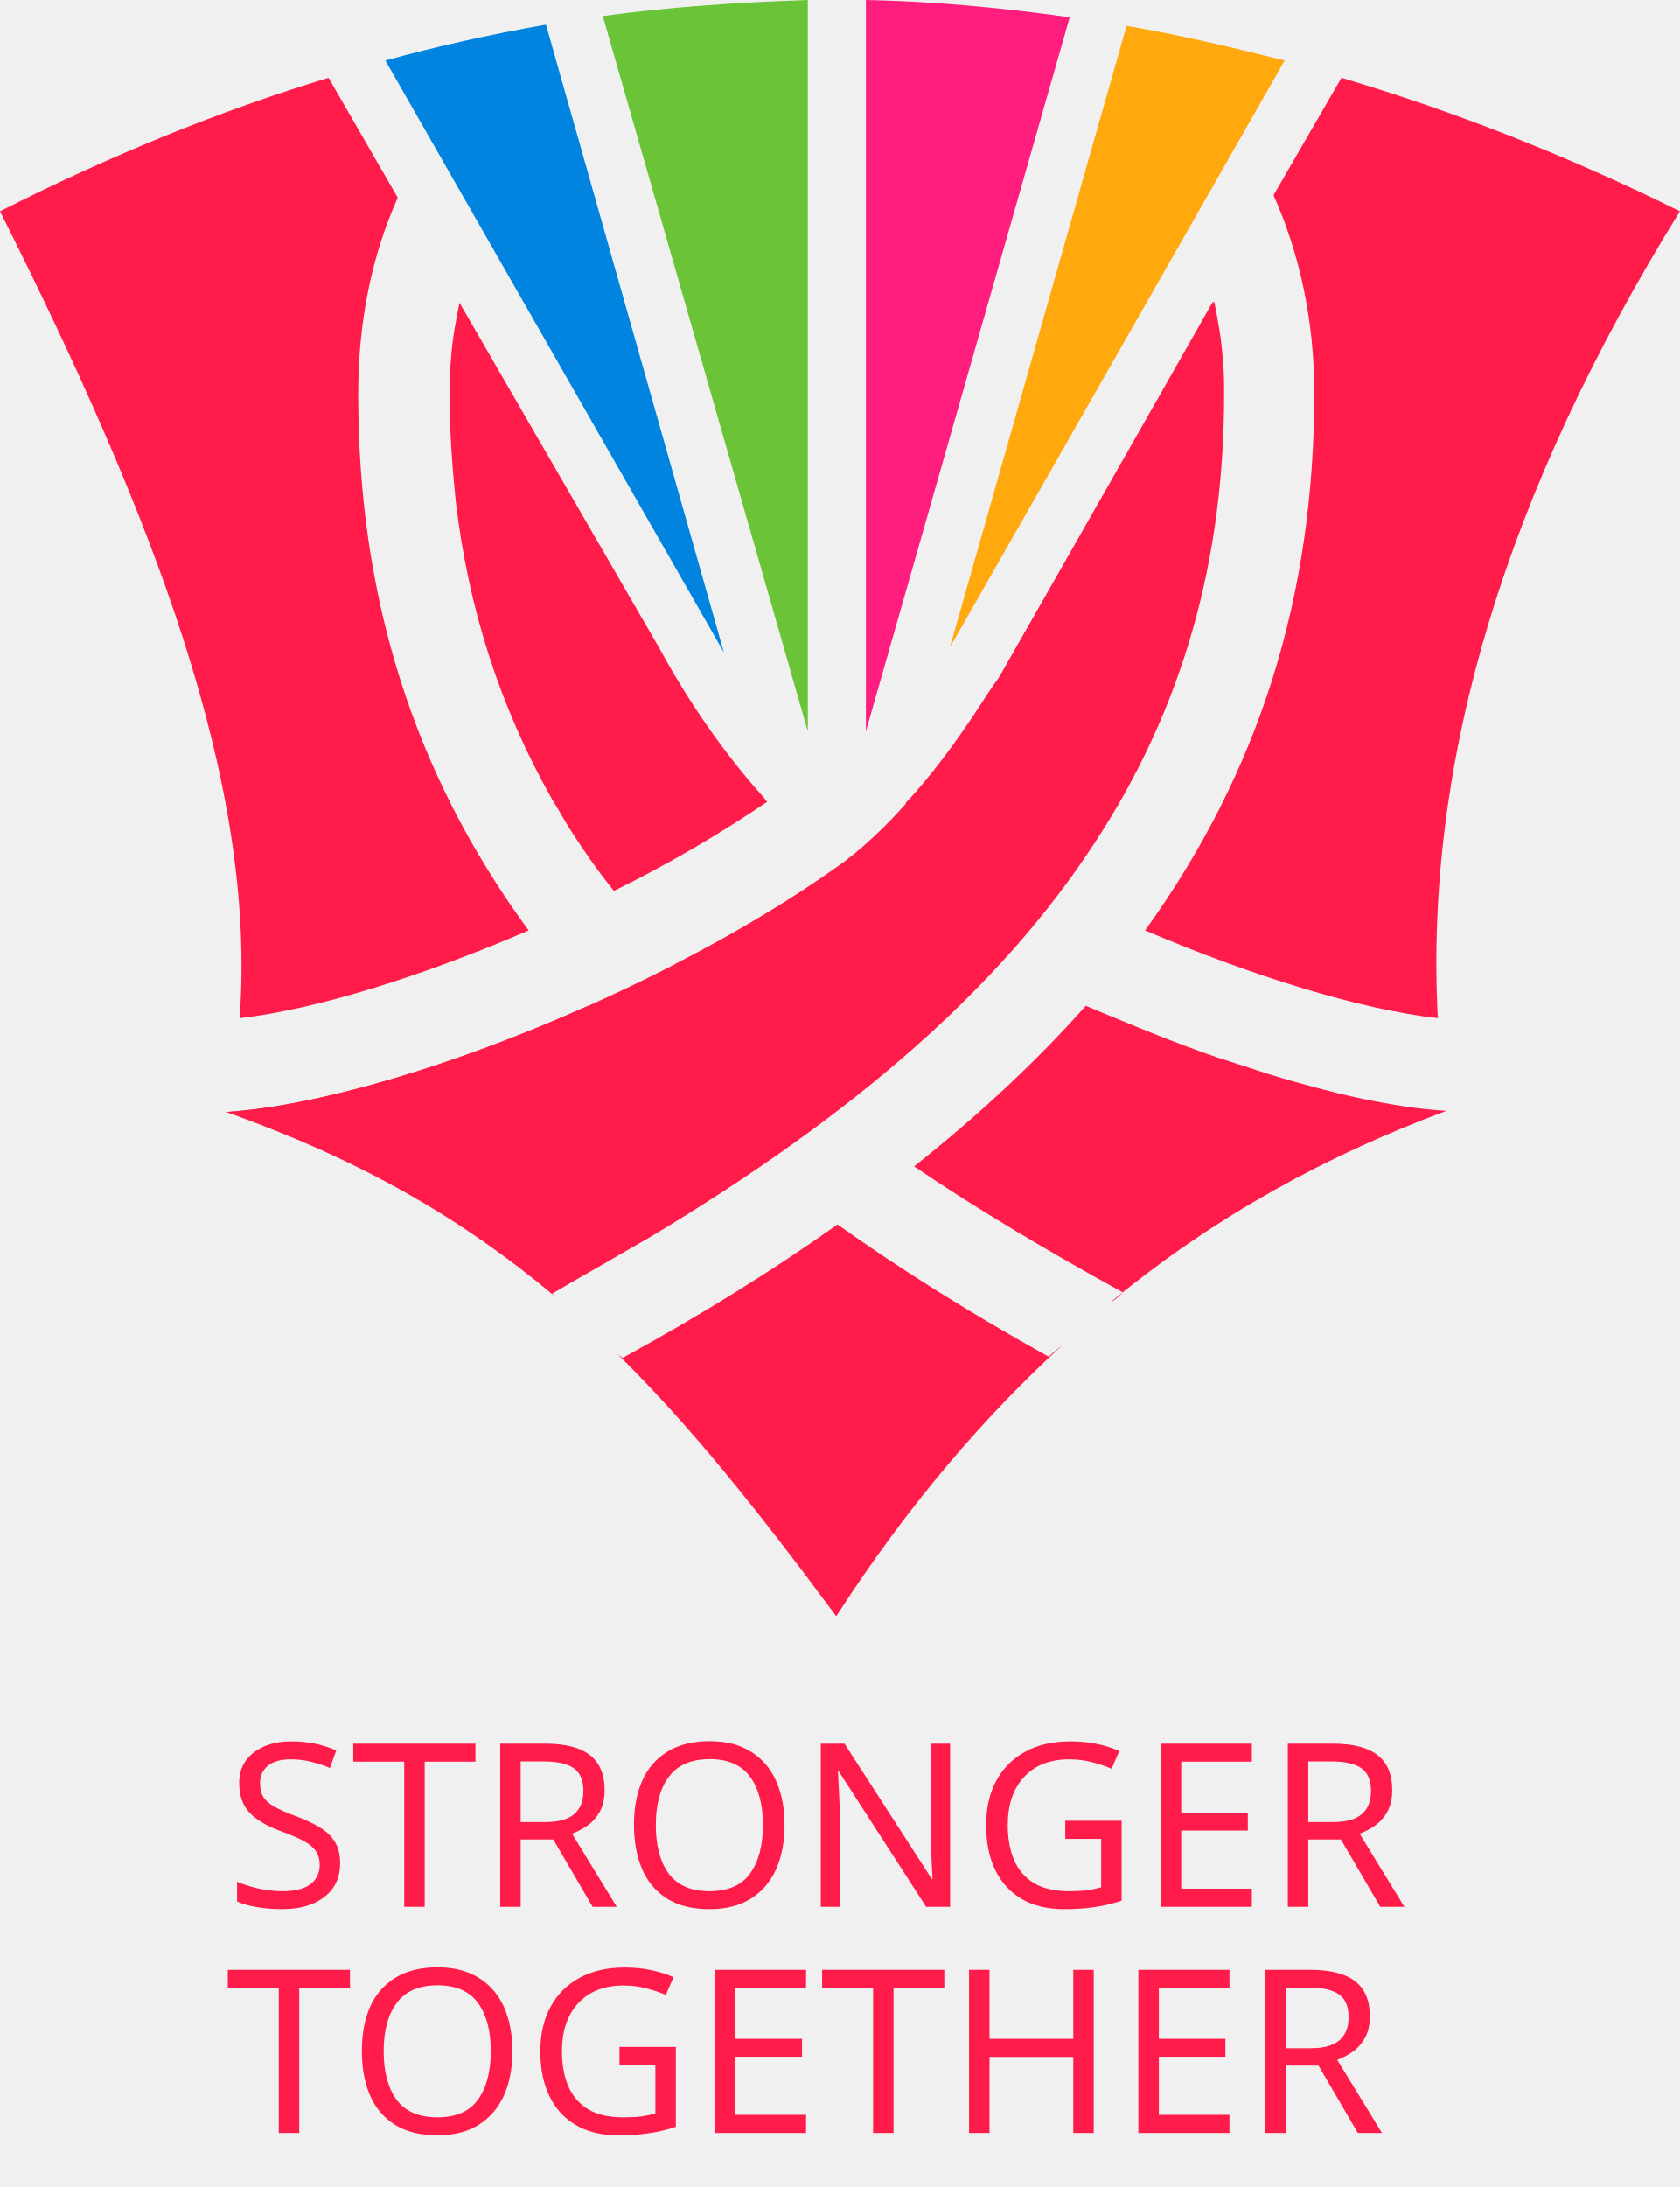
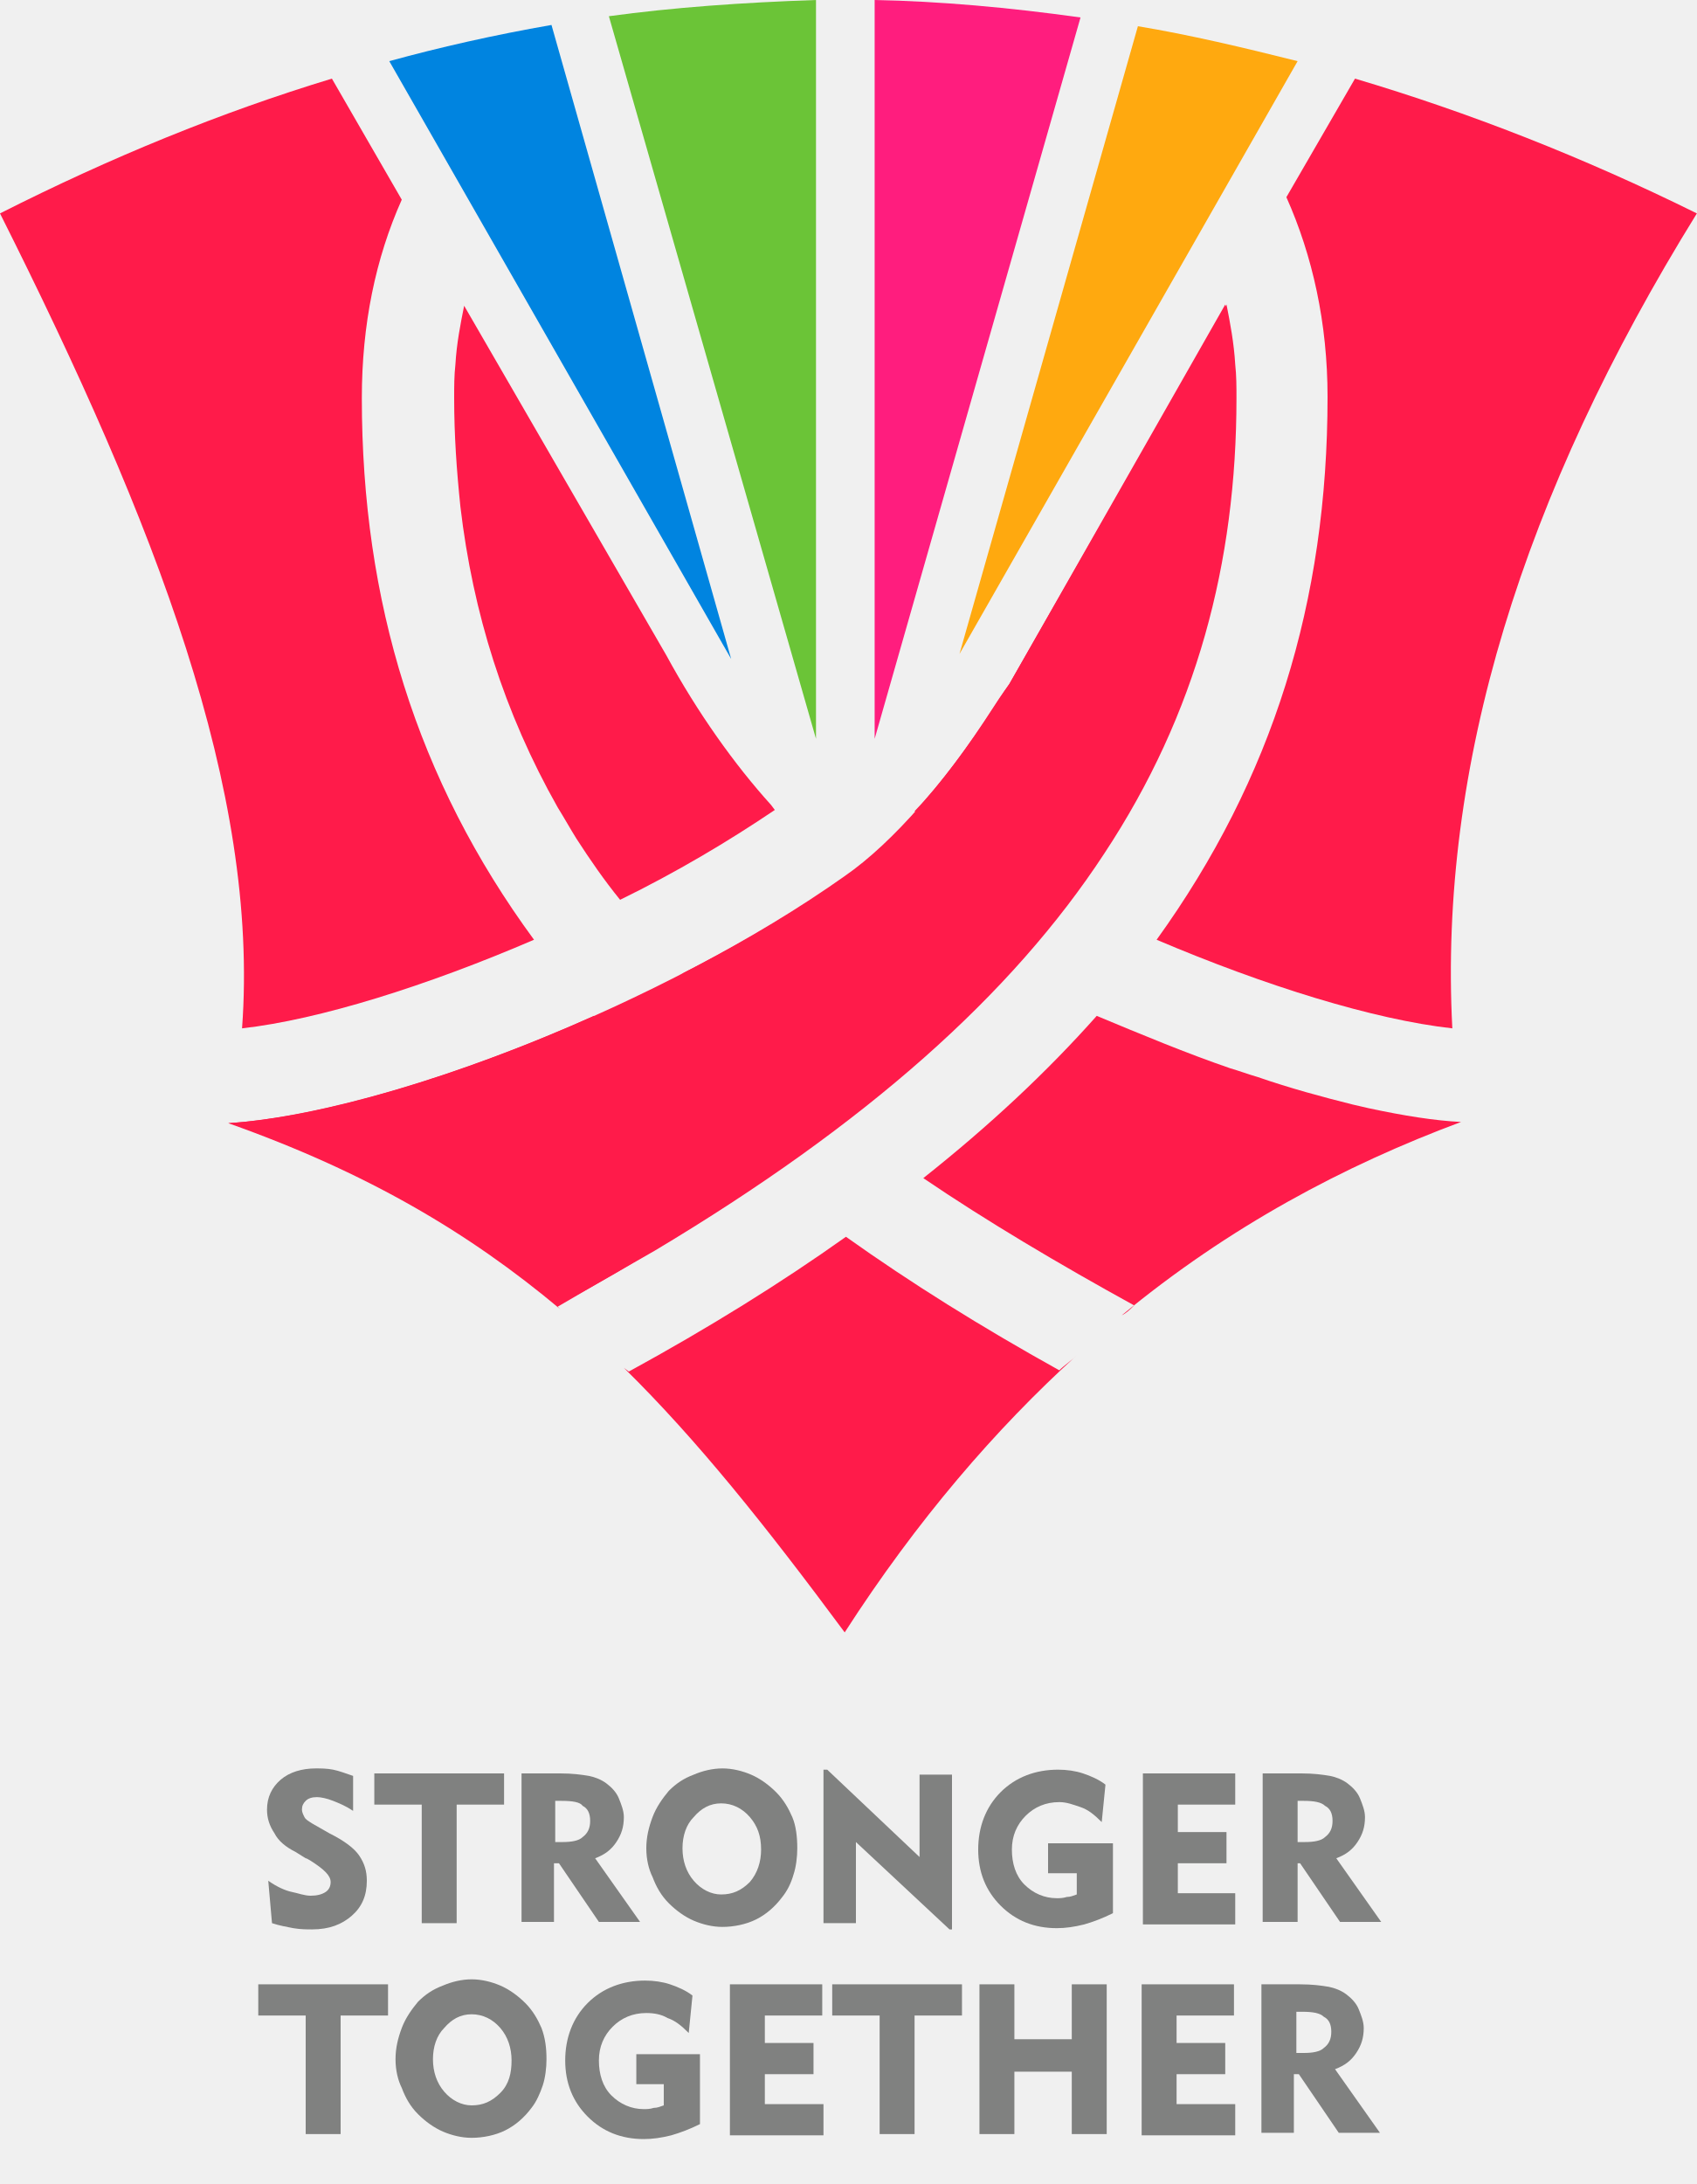
- <svg xmlns="http://www.w3.org/2000/svg" version="1.1" id="Layer_1" x="0px" y="0px" viewBox="0 0 136 177" style="enable-background:new 0 0 136 177;" xml:space="preserve">
+ <svg xmlns="http://www.w3.org/2000/svg" version="1.1" id="Layer_1" x="0px" y="0px" viewBox="0 0 136 175" style="enable-background:new 0 0 136 175;" xml:space="preserve">
  <style type="text/css">
- 	.st0{fill:#FF1B4A;}
- 	.st1{font-family:'Geometric415BT-BlackA';}
- 	.st2{font-size:18.498px;}
- 	.st3{fill:none;}
- 	.st4{fill:#FFFFFF;}
- 	.st5{fill:#0084E0;}
- 	.st6{fill:#6BC437;}
- 	.st7{fill:#FF1D7E;}
- 	.st8{fill:#FFA90F;}
+ 	.st0{fill:#808180;}
+ 	.st1{fill:none;}
+ 	.st2{fill:#FF1B4A;}
+ 	.st3{fill:#FFFFFF;}
+ 	.st4{fill:#0084E0;}
+ 	.st5{fill:#6BC437;}
+ 	.st6{fill:#FF1D7E;}
+ 	.st7{fill:#FFA90F;}
</style>
  <g>
    <g>
-       <text transform="matrix(1 0 0 1 18.2563 154.3252)">
-         <tspan x="0" y="0" class="st0 st1 st2">STRONGER</tspan>
-         <tspan x="0" y="18.3" class="st0 st1 st2">TOGETHER</tspan>
-       </text>
+       <g>
+         <path class="st0" d="M21.5,150.7c0.7,0.5,1.4,0.8,1.9,0.9s1,0.3,1.5,0.3c0.5,0,0.9-0.1,1.2-0.3c0.3-0.2,0.4-0.5,0.4-0.8     c0-0.5-0.5-1-1.6-1.7c-0.2-0.1-0.3-0.2-0.4-0.2l-0.8-0.5c-0.8-0.4-1.4-0.9-1.7-1.5c-0.4-0.6-0.6-1.2-0.6-1.9c0-1,0.4-1.8,1.1-2.4     c0.7-0.6,1.7-0.9,2.8-0.9c0.4,0,0.9,0,1.4,0.1c0.5,0.1,1,0.3,1.6,0.5v2.8c-0.6-0.4-1.1-0.6-1.6-0.8c-0.5-0.2-1-0.3-1.3-0.3     c-0.4,0-0.7,0.1-0.9,0.3c-0.2,0.2-0.3,0.4-0.3,0.7c0,0.2,0.1,0.4,0.2,0.6c0.1,0.2,0.3,0.3,0.6,0.5l1.4,0.8c1.2,0.6,2,1.2,2.4,1.8     c0.4,0.6,0.6,1.2,0.6,2c0,1.2-0.4,2.1-1.2,2.8c-0.8,0.7-1.8,1.1-3.2,1.1c-0.4,0-0.9,0-1.5-0.1c-0.5-0.1-1.1-0.2-1.7-0.4     L21.5,150.7z" />
+         <path class="st0" d="M33.8,154.1v-9.5H30v-2.5h10.4v2.5h-3.8v9.5H33.8z" />
+         <path class="st0" d="M41.8,154.1v-12h3.1c1,0,1.7,0.1,2.3,0.2c0.5,0.1,1,0.3,1.4,0.6c0.4,0.3,0.8,0.7,1,1.2     c0.2,0.5,0.4,1,0.4,1.5c0,0.8-0.2,1.4-0.6,2s-0.9,1-1.7,1.3l3.6,5.1h-3.3l-3.2-4.7h-0.4v4.7H41.8z M45,144.3h-0.5v3.3h0.6     c0.7,0,1.3-0.1,1.6-0.4c0.4-0.3,0.6-0.7,0.6-1.3c0-0.6-0.2-1-0.6-1.2C46.5,144.4,45.9,144.3,45,144.3z" />
+         <path class="st0" d="M51.8,148.1c0-0.9,0.2-1.7,0.5-2.5s0.8-1.5,1.3-2.1c0.6-0.6,1.2-1,2-1.3c0.7-0.3,1.5-0.5,2.3-0.5     c0.8,0,1.6,0.2,2.3,0.5c0.7,0.3,1.4,0.8,2,1.4c0.6,0.6,1,1.3,1.3,2s0.4,1.6,0.4,2.5c0,0.7-0.1,1.5-0.3,2.1     c-0.2,0.7-0.5,1.3-0.9,1.8c-0.6,0.8-1.3,1.4-2.1,1.8c-0.8,0.4-1.8,0.6-2.7,0.6c-0.8,0-1.6-0.2-2.3-0.5c-0.7-0.3-1.4-0.8-2-1.4     c-0.6-0.6-1-1.3-1.3-2.1C52,149.8,51.8,149,51.8,148.1z M54.7,148.1c0,1,0.3,1.9,0.9,2.6c0.6,0.7,1.4,1.1,2.2,1.1     c0.9,0,1.6-0.3,2.3-1c0.6-0.7,0.9-1.6,0.9-2.6c0-1.1-0.3-1.9-0.9-2.6s-1.4-1.1-2.3-1.1c-0.9,0-1.6,0.4-2.2,1.1     C55,146.2,54.7,147.1,54.7,148.1z" />
+         <path class="st0" d="M66,154.1v-12.3h0.3l7.4,7v-6.6h2.6v12.4h-0.2l-7.5-7v6.5H66z" />
+         <path class="st0" d="M89.2,147.5v5.8c-0.8,0.4-1.6,0.7-2.3,0.9c-0.8,0.2-1.5,0.3-2.2,0.3c-1.8,0-3.3-0.6-4.5-1.8     c-1.2-1.2-1.8-2.7-1.8-4.5c0-1.8,0.6-3.4,1.8-4.6s2.8-1.8,4.6-1.8c0.7,0,1.4,0.1,2,0.3c0.6,0.2,1.3,0.5,1.8,0.9l-0.3,3     c-0.6-0.6-1.1-1-1.7-1.2s-1.1-0.4-1.7-0.4c-1.1,0-2,0.4-2.7,1.1s-1.1,1.6-1.1,2.7c0,1.1,0.3,2.1,1,2.8s1.6,1.1,2.6,1.1     c0.2,0,0.5,0,0.8-0.1c0.3,0,0.5-0.1,0.8-0.2v-1.7h-2.3v-2.4H89.2z" />
+         <path class="st0" d="M91.6,154.1v-12H99v2.5h-4.6v2.2h3.9v2.5h-3.9v2.4H99v2.5H91.6z" />
+         <path class="st0" d="M101.2,154.1v-12h3.1c1,0,1.7,0.1,2.3,0.2c0.5,0.1,1,0.3,1.4,0.6c0.4,0.3,0.8,0.7,1,1.2     c0.2,0.5,0.4,1,0.4,1.5c0,0.8-0.2,1.4-0.6,2s-0.9,1-1.7,1.3l3.6,5.1h-3.3l-3.2-4.7H104v4.7H101.2z M104.5,144.3H104v3.3h0.6     c0.7,0,1.3-0.1,1.6-0.4c0.4-0.3,0.6-0.7,0.6-1.3c0-0.6-0.2-1-0.6-1.2C105.9,144.4,105.3,144.3,104.5,144.3z" />
+         <path class="st0" d="M24.5,171v-9.5h-3.8V159h10.4v2.5h-3.8v9.5H24.5z" />
+         <path class="st0" d="M31.7,165c0-0.9,0.2-1.7,0.5-2.5c0.3-0.8,0.8-1.5,1.3-2.1c0.6-0.6,1.2-1,2-1.3c0.7-0.3,1.5-0.5,2.3-0.5     c0.8,0,1.6,0.2,2.3,0.5c0.7,0.3,1.4,0.8,2,1.4c0.6,0.6,1,1.3,1.3,2c0.3,0.8,0.4,1.6,0.4,2.5c0,0.7-0.1,1.5-0.3,2.1     s-0.5,1.3-0.9,1.8c-0.6,0.8-1.3,1.4-2.1,1.8s-1.8,0.6-2.7,0.6c-0.8,0-1.6-0.2-2.3-0.5c-0.7-0.3-1.4-0.8-2-1.4     c-0.6-0.6-1-1.3-1.3-2.1C31.9,166.7,31.7,165.9,31.7,165z M34.7,165c0,1,0.3,1.9,0.9,2.6c0.6,0.7,1.4,1.1,2.2,1.1     c0.9,0,1.6-0.3,2.3-1s0.9-1.6,0.9-2.6c0-1-0.3-1.9-0.9-2.6s-1.4-1.1-2.3-1.1c-0.9,0-1.6,0.4-2.2,1.1C35,163.1,34.7,164,34.7,165z     " />
+         <path class="st0" d="M56.1,164.4v5.8c-0.8,0.4-1.6,0.7-2.3,0.9c-0.8,0.2-1.5,0.3-2.2,0.3c-1.8,0-3.3-0.6-4.5-1.8     c-1.2-1.2-1.8-2.7-1.8-4.5c0-1.8,0.6-3.4,1.8-4.6s2.8-1.8,4.6-1.8c0.7,0,1.4,0.1,2,0.3c0.6,0.2,1.3,0.5,1.8,0.9l-0.3,3     c-0.6-0.6-1.1-1-1.7-1.2c-0.5-0.3-1.1-0.4-1.7-0.4c-1.1,0-2,0.4-2.7,1.1s-1.1,1.6-1.1,2.7c0,1.1,0.3,2.1,1,2.8s1.6,1.1,2.6,1.1     c0.2,0,0.5,0,0.8-0.1c0.3,0,0.5-0.1,0.8-0.2v-1.7H51v-2.4H56.1z" />
+         <path class="st0" d="M58.5,171v-12h7.4v2.5h-4.6v2.2h3.9v2.5h-3.9v2.4h4.7v2.5H58.5z" />
+         <path class="st0" d="M70.5,171v-9.5h-3.8V159h10.4v2.5h-3.8v9.5H70.5z" />
+         <path class="st0" d="M78.5,171v-12h2.8v4.4h4.6V159h2.8v12h-2.8v-5h-4.6v5H78.5z" />
+         <path class="st0" d="M91.5,171v-12h7.4v2.5h-4.6v2.2h3.9v2.5h-3.9v2.4h4.7v2.5H91.5z" />
+         <path class="st0" d="M101.1,171v-12h3.1c1,0,1.7,0.1,2.3,0.2c0.5,0.1,1,0.3,1.4,0.6c0.4,0.3,0.8,0.7,1,1.2c0.2,0.5,0.4,1,0.4,1.5     c0,0.8-0.2,1.4-0.6,2s-0.9,1-1.7,1.3l3.6,5.1h-3.3l-3.2-4.7h-0.4v4.7H101.1z M104.4,161.2h-0.5v3.3h0.6c0.7,0,1.3-0.1,1.6-0.4     c0.4-0.3,0.6-0.7,0.6-1.3c0-0.6-0.2-1-0.6-1.2C105.8,161.3,105.2,161.2,104.4,161.2z" />
+       </g>
    </g>
  </g>
  <g>
    <g>
-       <path class="st3" d="M52.4,100.2c16.9-10.1,28.6-20.5,36-31.8C81.1,79.6,69.4,90.1,52.4,100.2z" />
-       <path class="st3" d="M87.8,8.5c0.9,0.7,1.9,1.4,2.7,2.2C89.6,9.9,88.7,9.2,87.8,8.5z" />
-       <path class="st3" d="M18.3,90C18.3,90,18.3,90,18.3,90C18.3,90,18.3,90,18.3,90C18.3,90,18.3,90,18.3,90z" />
-       <path class="st3" d="M45.4,104.2C45.4,104.2,45.4,104.2,45.4,104.2c2.5-1.3,4.8-2.7,7.1-4C50.2,101.5,47.8,102.9,45.4,104.2    C45.4,104.2,45.4,104.2,45.4,104.2z" />
-       <path class="st3" d="M91.8,11.9c0.8,0.9,1.6,1.8,2.4,2.9C93.4,13.8,92.6,12.8,91.8,11.9z" />
+       <path class="st1" d="M52.4,100.2c16.9-10.1,28.6-20.5,36-31.8C81.1,79.6,69.4,90.1,52.4,100.2z" />
+       <path class="st1" d="M87.8,8.5c0.9,0.7,1.9,1.4,2.7,2.2C89.6,9.9,88.7,9.2,87.8,8.5z" />
+       <path class="st1" d="M18.3,90C18.3,90,18.3,90,18.3,90C18.3,90,18.3,90,18.3,90C18.3,90,18.3,90,18.3,90z" />
+       <path class="st1" d="M45.4,104.2C45.4,104.2,45.4,104.2,45.4,104.2c2.5-1.3,4.8-2.7,7.1-4C50.2,101.5,47.8,102.9,45.4,104.2    C45.4,104.2,45.4,104.2,45.4,104.2z" />
+       <path class="st1" d="M91.8,11.9c0.8,0.9,1.6,1.8,2.4,2.9C93.4,13.8,92.6,12.8,91.8,11.9z" />
    </g>
    <g>
-       <path class="st3" d="M49.3,44c-0.4-1.1-0.9-2.2-1.2-3.3C48.4,41.8,48.8,42.9,49.3,44z" />
-       <path class="st3" d="M47.3,38.2c-0.2-0.8-0.4-1.6-0.6-2.5C46.8,36.6,47,37.4,47.3,38.2z" />
-       <path class="st3" d="M50.4,46.8c-0.3-0.7-0.6-1.4-0.9-2.1C49.8,45.4,50.1,46.1,50.4,46.8z" />
-       <path class="st3" d="M112.1,91.3c1.7-0.6,3.4-1.1,5.1-1.4c0,0,0,0,0,0C115.5,90.3,113.8,90.8,112.1,91.3z" />
-       <path class="st3" d="M55.6,79.1c4.4,4.6,9.7,9.2,15.9,13.6C65.3,88.3,60.1,83.8,55.6,79.1z" />
-       <path class="st3" d="M90.1,104.2C90.1,104.2,90.1,104.2,90.1,104.2c-6.9-3.8-13.1-7.6-18.5-11.5C77,96.6,83.2,100.4,90.1,104.2z" />
-       <path class="st3" d="M111.5,91.6c0.2-0.1,0.4-0.1,0.5-0.2C111.9,91.4,111.7,91.5,111.5,91.6z" />
+       <path class="st1" d="M49.3,44c-0.4-1.1-0.9-2.2-1.2-3.3C48.4,41.8,48.8,42.9,49.3,44z" />
+       <path class="st1" d="M47.3,38.2c-0.2-0.8-0.4-1.6-0.6-2.5C46.8,36.6,47,37.4,47.3,38.2z" />
+       <path class="st1" d="M50.4,46.8c-0.3-0.7-0.6-1.4-0.9-2.1C49.8,45.4,50.1,46.1,50.4,46.8z" />
+       <path class="st1" d="M112.1,91.3c1.7-0.6,3.4-1.1,5.1-1.4h0C115.5,90.3,113.8,90.8,112.1,91.3z" />
+       <path class="st1" d="M55.6,79.1c4.4,4.6,9.7,9.2,15.9,13.6C65.3,88.3,60.1,83.8,55.6,79.1z" />
+       <path class="st1" d="M90.1,104.2L90.1,104.2c-6.9-3.8-13.1-7.6-18.5-11.5C77,96.6,83.2,100.4,90.1,104.2z" />
+       <path class="st1" d="M111.5,91.6c0.2-0.1,0.4-0.1,0.5-0.2C111.9,91.4,111.7,91.5,111.5,91.6z" />
      <g>
-         <path class="st0" d="M80.9,78c-0.9-0.4-1.7-0.9-2.6-1.3c-1.2-0.6-2.4-1.3-3.5-2c-2.5-1.5-4.9-3-7-4.5c-3.9,2.8-8.4,5.4-13.1,7.8     c0.3,0.4,0.7,0.7,1,1.1c3.5,3.7,7.5,7.2,12.1,10.7C72.8,86,77.2,82,80.9,78z" />
-         <path class="st0" d="M109.7,88.8c-0.4-0.1-0.9-0.2-1.3-0.3c-2.4-0.6-5-1.3-7.6-2.2c-0.7-0.2-1.5-0.5-2.2-0.7     c-3.5-1.2-7.1-2.7-10.7-4.2c-4,4.5-8.6,8.8-13.9,13c5,3.4,10.9,6.9,16.9,10.2c-0.3,0.3-0.6,0.6-1,0.8c8.6-7.1,17.8-12,27.2-15.5     h0C115,89.8,112.5,89.4,109.7,88.8z" />
-         <path class="st0" d="M84.9,109.8c-6.3-3.5-11.9-7-17.1-10.7c-5.2,3.7-11,7.3-17.4,10.8l-0.4-0.3c5.9,5.8,11.4,12.7,17.7,21.2     c5.8-9,12.1-16.3,18.6-22.2C85.9,109,85.3,109.4,84.9,109.8z" />
-         <path class="st0" d="M52.4,100.2c3.2-1.9,6.2-3.8,9-5.8c-5.3-4.2-9.9-8.5-13.8-13c-10.7,4.8-21.8,8.1-29.3,8.6h0     c11,3.9,19.2,8.7,26.6,14.9l-0.2-0.2C47.1,103.3,50.2,101.5,52.4,100.2z" />
+         <path class="st2" d="M80.9,78c-0.9-0.4-1.7-0.9-2.6-1.3c-1.2-0.6-2.4-1.3-3.5-2c-2.5-1.5-4.9-3-7-4.5c-3.9,2.8-8.4,5.4-13.1,7.8     c0.3,0.4,0.7,0.7,1,1.1c3.5,3.7,7.5,7.2,12.1,10.7C72.8,86,77.2,82,80.9,78z" />
+         <path class="st2" d="M109.7,88.8c-0.4-0.1-0.9-0.2-1.3-0.3c-2.4-0.6-5-1.3-7.6-2.2c-0.7-0.2-1.5-0.5-2.2-0.7     c-3.5-1.2-7.1-2.7-10.7-4.2c-4,4.5-8.6,8.8-13.9,13c5,3.4,10.9,6.9,16.9,10.2c-0.3,0.3-0.6,0.6-1,0.8c8.6-7.1,17.8-12,27.2-15.5     h0C115,89.8,112.5,89.4,109.7,88.8z" />
+         <path class="st2" d="M84.9,109.8c-6.3-3.5-11.9-7-17.1-10.7c-5.2,3.7-11,7.3-17.4,10.8l-0.4-0.3c5.9,5.8,11.4,12.7,17.7,21.2     c5.8-9,12.1-16.3,18.6-22.2C85.9,109,85.3,109.4,84.9,109.8z" />
+         <path class="st2" d="M52.4,100.2c3.2-1.9,6.2-3.8,9-5.8c-5.3-4.2-9.9-8.5-13.8-13c-10.7,4.8-21.8,8.1-29.3,8.6h0     c11,3.9,19.2,8.7,26.6,14.9l-0.2-0.2C47.1,103.3,50.2,101.5,52.4,100.2z" />
      </g>
-       <path class="st4" d="M111.5,91.6" />
+       <path class="st3" d="M111.5,91.6" />
    </g>
    <g>
-       <path class="st5" d="M58.6,52.8L44.2,2c-4.6,0.8-9,1.8-13,2.9L58.6,52.8z" />
+       <path class="st4" d="M58.6,52.8L44.2,2c-4.6,0.8-9,1.8-13,2.9L58.6,52.8z" />
      <g>
-         <path class="st3" d="M45.7,30.4l12.8,22.4L48.2,16.4C45.9,20.3,45.2,25.2,45.7,30.4z" />
-         <path class="st3" d="M58.7,60.6c-0.2-0.2-4.3-6.2-4.4-6.4l-1-1.7c2.6,4.6,5.5,8.8,8.5,12.1L58.7,60.6z" />
-         <path class="st0" d="M0,17.1C12.5,42,20.8,63.4,19.4,82.4c6.2-0.7,14.8-3.4,23.4-7.1C33.4,62.5,29,48.2,29,31.9     c0-5.9,1.1-11.2,3.2-15.9l-5.6-9.7C17.7,9,8.9,12.6,0,17.1z" />
-         <path class="st0" d="M53.4,52.5l-16.2-28c-0.3,1.5-0.6,3-0.7,4.7c-0.1,0.9-0.1,1.8-0.1,2.7c0,3,0.2,5.8,0.5,8.7     c1,8.5,3.5,16.5,7.8,24.1c0.5,0.8,1,1.7,1.5,2.5c1.1,1.7,2.2,3.3,3.5,4.9c4.5-2.2,8.7-4.7,12.4-7.2l-0.3-0.4     C58.9,61.3,55.9,57.1,53.4,52.5z" />
+         <path class="st1" d="M45.7,30.4l12.8,22.4L48.2,16.4C45.9,20.3,45.2,25.2,45.7,30.4z" />
+         <path class="st1" d="M58.7,60.6c-0.2-0.2-4.3-6.2-4.4-6.4l-1-1.7c2.6,4.6,5.5,8.8,8.5,12.1L58.7,60.6z" />
+         <path class="st2" d="M0,17.1C12.5,42,20.8,63.4,19.4,82.4c6.2-0.7,14.8-3.4,23.4-7.1C33.4,62.5,29,48.2,29,31.9     c0-5.9,1.1-11.2,3.2-15.9l-5.6-9.7C17.7,9,8.9,12.6,0,17.1z" />
+         <path class="st2" d="M53.4,52.5l-16.2-28c-0.3,1.5-0.6,3-0.7,4.7c-0.1,0.9-0.1,1.8-0.1,2.7c0,3,0.2,5.8,0.5,8.7     c1,8.5,3.5,16.5,7.8,24.1c0.5,0.8,1,1.7,1.5,2.5c1.1,1.7,2.2,3.3,3.5,4.9c4.5-2.2,8.7-4.7,12.4-7.2l-0.3-0.4     C58.9,61.3,55.9,57.1,53.4,52.5z" />
      </g>
    </g>
    <g>
-       <path class="st6" d="M65.4,0c-5.9,0.2-11.5,0.6-16.6,1.3l16.6,57.9" />
+       <path class="st5" d="M65.4,0c-5.9,0.2-11.5,0.6-16.6,1.3l16.6,57.9" />
      <g>
-         <path class="st3" d="M65.4,59.3l0-1.9c-0.3-0.4-0.6-0.7-0.9-1.1L65.4,59.3z" />
-         <path class="st3" d="M65.4,14.4" />
+         <path class="st1" d="M65.4,59.3l0-1.9c-0.3-0.4-0.6-0.7-0.9-1.1L65.4,59.3z" />
+         <path class="st1" d="M65.4,14.4" />
      </g>
    </g>
    <g>
-       <path class="st7" d="M86.6,1.4C80.9,0.6,75.3,0.1,70.1,0l0,59.2L86.6,1.4z" />
-       <path class="st3" d="M84.1,6.4c0.3,0.2,0.6,0.3,0.9,0.5l0.4-1.4h-3.2C82.8,5.8,83.5,6.1,84.1,6.4z" />
+       <path class="st6" d="M86.6,1.4C80.9,0.6,75.3,0.1,70.1,0l0,59.2L86.6,1.4z" />
+       <path class="st1" d="M84.1,6.4c0.3,0.2,0.6,0.3,0.9,0.5l0.4-1.4h-3.2C82.8,5.8,83.5,6.1,84.1,6.4z" />
    </g>
    <g>
-       <path class="st8" d="M104,4.9c-4.4-1.1-8.6-2.1-12.8-2.8L76.9,52.4L104,4.9z" />
+       <path class="st7" d="M104,4.9c-4.4-1.1-8.6-2.1-12.8-2.8L76.9,52.4L104,4.9z" />
      <g>
-         <path class="st0" d="M79.6,56.7c-2,3.1-4.1,6-6.3,8.3c3.7,2.5,7.9,4.9,12.4,7.1c0.9-1.2,1.8-2.5,2.7-3.7     c7.4-11.2,10.6-23.3,10.6-36.5c0-0.9,0-1.8-0.1-2.7c-0.1-1.7-0.4-3.3-0.7-4.8L80.9,54.8C80.9,54.8,80.3,55.6,79.6,56.7z" />
-         <path class="st0" d="M136,17.1c-9.1-4.5-18.3-8.1-27.4-10.8l-5.5,9.5c2.1,4.7,3.3,10.1,3.3,16c0,16.4-4.4,30.6-13.7,43.5     c8.7,3.7,17.4,6.4,23.7,7.1C115.3,61.4,122,39.7,136,17.1z" />
+         <path class="st2" d="M79.6,56.7c-2,3.1-4.1,6-6.3,8.3c3.7,2.5,7.9,4.9,12.4,7.1c0.9-1.2,1.8-2.5,2.7-3.7     c7.4-11.2,10.6-23.3,10.6-36.5c0-0.9,0-1.8-0.1-2.7c-0.1-1.7-0.4-3.3-0.7-4.8L80.9,54.8C80.9,54.8,80.3,55.6,79.6,56.7z" />
+         <path class="st2" d="M136,17.1c-9.1-4.5-18.3-8.1-27.4-10.8l-5.5,9.5c2.1,4.7,3.3,10.1,3.3,16c0,16.4-4.4,30.6-13.7,43.5     c8.7,3.7,17.4,6.4,23.7,7.1C115.3,61.4,122,39.7,136,17.1z" />
        <g>
-           <path class="st3" d="M87.2,16.3L76.9,52.4l12.8-22.5l0,0C90.2,24.8,89.5,20.1,87.2,16.3z" />
-           <path class="st0" d="M79.9,56.3c-3.9,6.1-8.3,11.2-12.2,13.9C53.3,80.4,31,89.2,18.3,90c0,0,0,0,0,0c8.8,1.6,17.9,7.1,27.1,14.2      c0,0,0,0,0,0c2.5-1.3,4.8-2.7,7.1-4c16.9-10.1,28.6-20.5,36-31.8c7.4-11.2,10.6-23.3,10.6-36.5c0-0.9,0-1.8-0.1-2.7      c-0.1-1.7-0.4-3.3-0.7-4.8L80.9,54.8C80.9,54.8,80.5,55.4,79.9,56.3z" />
+           <path class="st1" d="M87.2,16.3L76.9,52.4l12.8-22.5l0,0C90.2,24.8,89.5,20.1,87.2,16.3z" />
+           <path class="st2" d="M79.9,56.3c-3.9,6.1-8.3,11.2-12.2,13.9C53.3,80.4,31,89.2,18.3,90c0,0,0,0,0,0c8.8,1.6,17.9,7.1,27.1,14.2      c0,0,0,0,0,0c2.5-1.3,4.8-2.7,7.1-4c16.9-10.1,28.6-20.5,36-31.8c7.4-11.2,10.6-23.3,10.6-36.5c0-0.9,0-1.8-0.1-2.7      c-0.1-1.7-0.4-3.3-0.7-4.8L80.9,54.8C80.9,54.8,80.5,55.4,79.9,56.3z" />
        </g>
      </g>
    </g>
  </g>
</svg>
